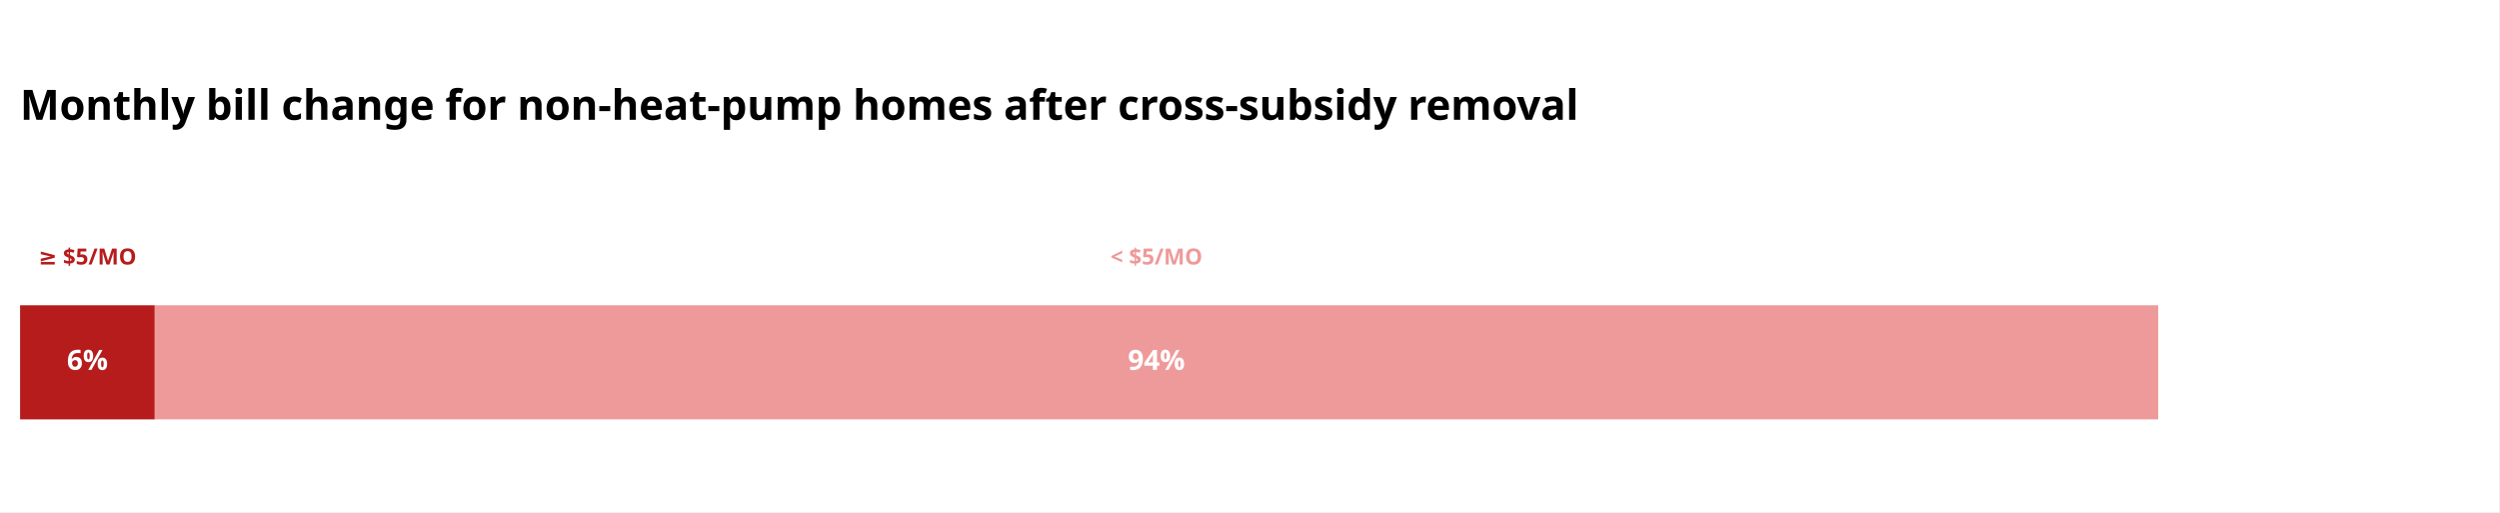
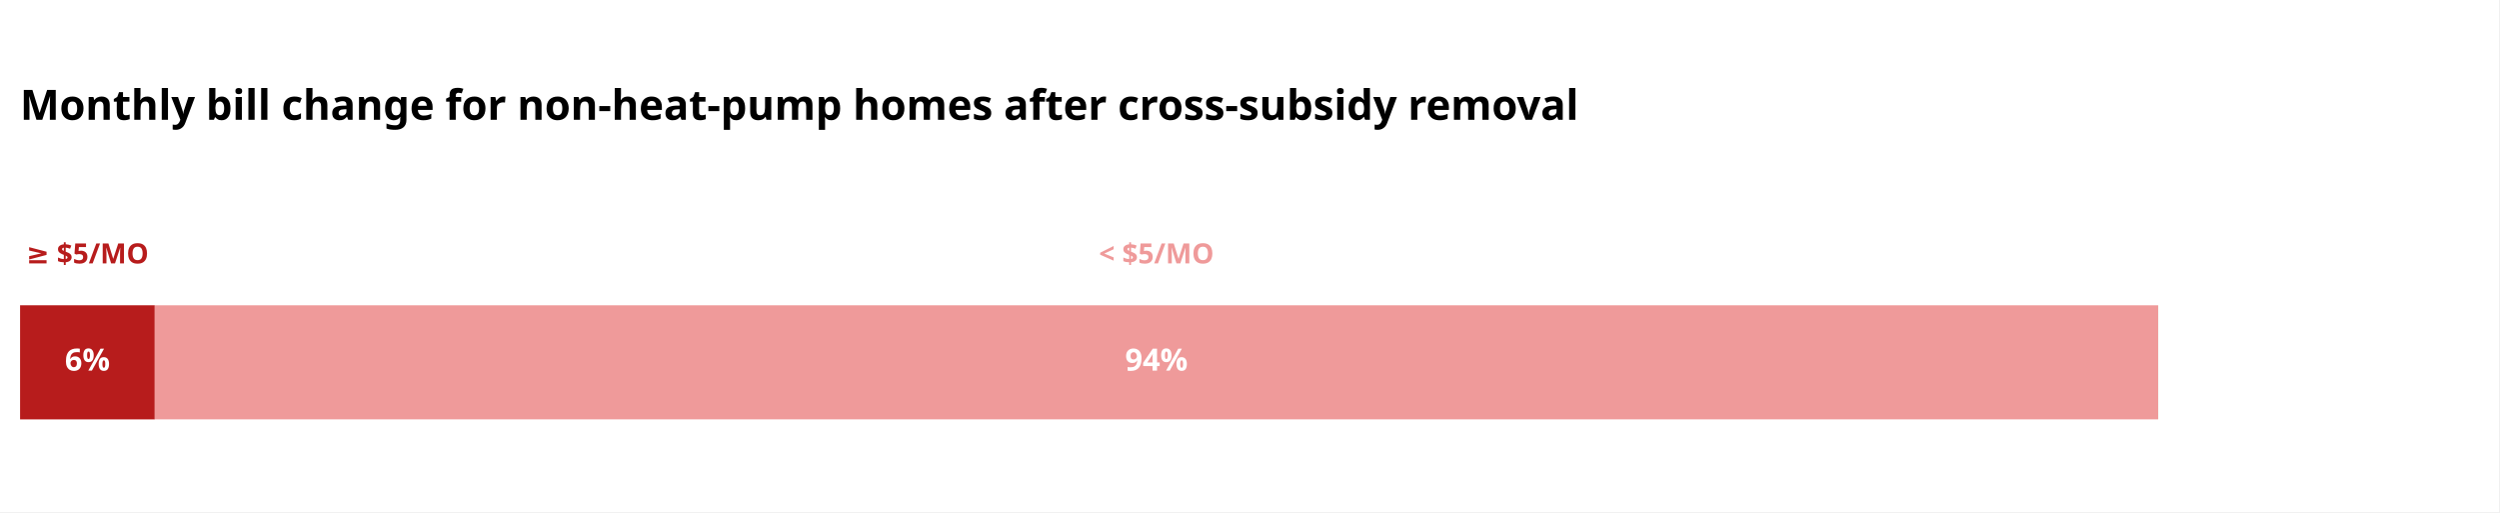
<svg xmlns="http://www.w3.org/2000/svg" width="896.4pt" height="183.6pt" viewBox="0 0 896.4 183.6" version="1.1">
  <defs>
    <style type="text/css">*{stroke-linejoin: round; stroke-linecap: butt}</style>
  </defs>
  <g id="figure_1">
    <g id="patch_1">
      <path d="M 0 183.6  L 896.4 183.6  L 896.4 0  L 0 0  z " style="fill: #ffffff" />
    </g>
    <g id="axes_1">
      <g id="patch_2">
        <path d="M 7.2 176.4  L 889.2 176.4  L 889.2 7.2  L 7.2 7.2  z " style="fill: #ffffff" />
      </g>
      <g id="matplotlib.axis_1">
        <g id="xtick_1" />
        <g id="xtick_2" />
        <g id="xtick_3" />
        <g id="xtick_4" />
        <g id="xtick_5" />
        <g id="xtick_6" />
        <g id="xtick_7" />
        <g id="xtick_8" />
      </g>
      <g id="matplotlib.axis_2">
        <g id="ytick_1" />
      </g>
      <g id="PolyCollection_1">
-         <path d="M 7.2 150.369  L 7.2 109.464  L 55.518 109.464  L 55.518 150.369  z " clip-path="url(#p084954ea3b)" style="fill: #b71c1c" />
-         <path d="M 55.518 150.369  L 55.518 109.464  L 774.135 109.464  L 774.135 150.369  z " clip-path="url(#p084954ea3b)" style="fill: #ef9a9a" />
-         <path d="M 774.135 150.369  L 774.135 109.464  L 774.157 109.464  L 774.157 150.369  z " clip-path="url(#p084954ea3b)" style="fill: #81c784" />
+         <path d="M 7.2 150.369  L 7.2 109.464  L 55.518 109.464  L 55.518 150.369  z " clip-path="url(#pc81981d0bb)" style="fill: #b71c1c" />
+         <path d="M 55.518 150.369  L 55.518 109.464  L 774.135 109.464  L 774.135 150.369  z " clip-path="url(#pc81981d0bb)" style="fill: #ef9a9a" />
+         <path d="M 774.135 150.369  L 774.135 109.464  L 774.157 109.464  L 774.157 150.369  z " clip-path="url(#pc81981d0bb)" style="fill: #81c784" />
      </g>
      <g id="text_1">
-         <g clip-path="url(#p084954ea3b)">
-           <text style="font-weight: 700; font-size: 10px; font-family: 'IBM Plex Sans'; text-anchor: middle; fill: #ffffff" x="414.826" y="132.616" transform="rotate(-0 414.8263 132.6165)">94%</text>
+         <g clip-path="url(#pc81981d0bb)">
+           <text style="font-weight: 700; font-size: 11px; font-family: 'IBM Plex Sans'; text-anchor: middle; fill: #ffffff" x="414.826" y="132.886" transform="rotate(-0 414.8263 132.8865)">94%</text>
        </g>
      </g>
      <g id="text_2">
-         <g clip-path="url(#p084954ea3b)">
-           <text style="font-weight: 700; font-size: 10px; font-family: 'IBM Plex Sans'; text-anchor: middle; fill: #ffffff" x="31.359" y="132.616" transform="rotate(-0 31.35884 132.6165)">6%</text>
+         <g clip-path="url(#pc81981d0bb)">
+           <text style="font-weight: 700; font-size: 11px; font-family: 'IBM Plex Sans'; text-anchor: middle; fill: #ffffff" x="31.359" y="132.886" transform="rotate(-0 31.35884 132.8865)">6%</text>
        </g>
      </g>
      <g id="text_3">
-         <g clip-path="url(#p084954ea3b)">
-           <text style="font-weight: 700; font-size: 8px; font-family: 'IBM Plex Sans'; text-anchor: middle; fill: #b71c1c" x="31.359" y="94.848" transform="rotate(-0 31.35884 94.84835)">≥ $5/MO</text>
+         <g clip-path="url(#pc81981d0bb)">
+           <text style="font-weight: 700; font-size: 10px; font-family: 'IBM Plex Sans'; text-anchor: middle; fill: #b71c1c" x="31.359" y="94.448" transform="rotate(-0 31.35884 94.44835)">≥ $5/MO</text>
        </g>
      </g>
      <g id="text_4">
-         <g clip-path="url(#p084954ea3b)">
-           <text style="font-weight: 700; font-size: 8px; font-family: 'IBM Plex Sans'; text-anchor: middle; fill: #ef9a9a" x="414.826" y="94.848" transform="rotate(-0 414.8263 94.84835)">&lt; $5/MO</text>
+         <g clip-path="url(#pc81981d0bb)">
+           <text style="font-weight: 700; font-size: 10px; font-family: 'IBM Plex Sans'; text-anchor: middle; fill: #ef9a9a" x="414.826" y="94.448" transform="rotate(-0 414.8263 94.44835)">&lt; $5/MO</text>
        </g>
      </g>
    </g>
    <g id="text_5">
      <text style="font-weight: 700; font-size: 15px; font-family: 'GT Planar'; text-anchor: start" x="7.2" y="42.962" transform="rotate(-0 7.2 42.96154)">Monthly bill change for non-heat-pump homes after cross-subsidy removal</text>
    </g>
  </g>
  <defs>
-     <clipPath id="p084954ea3b">
+     <clipPath id="pc81981d0bb">
      <rect x="7.2" y="7.2" width="882" height="169.2" />
    </clipPath>
  </defs>
</svg>
